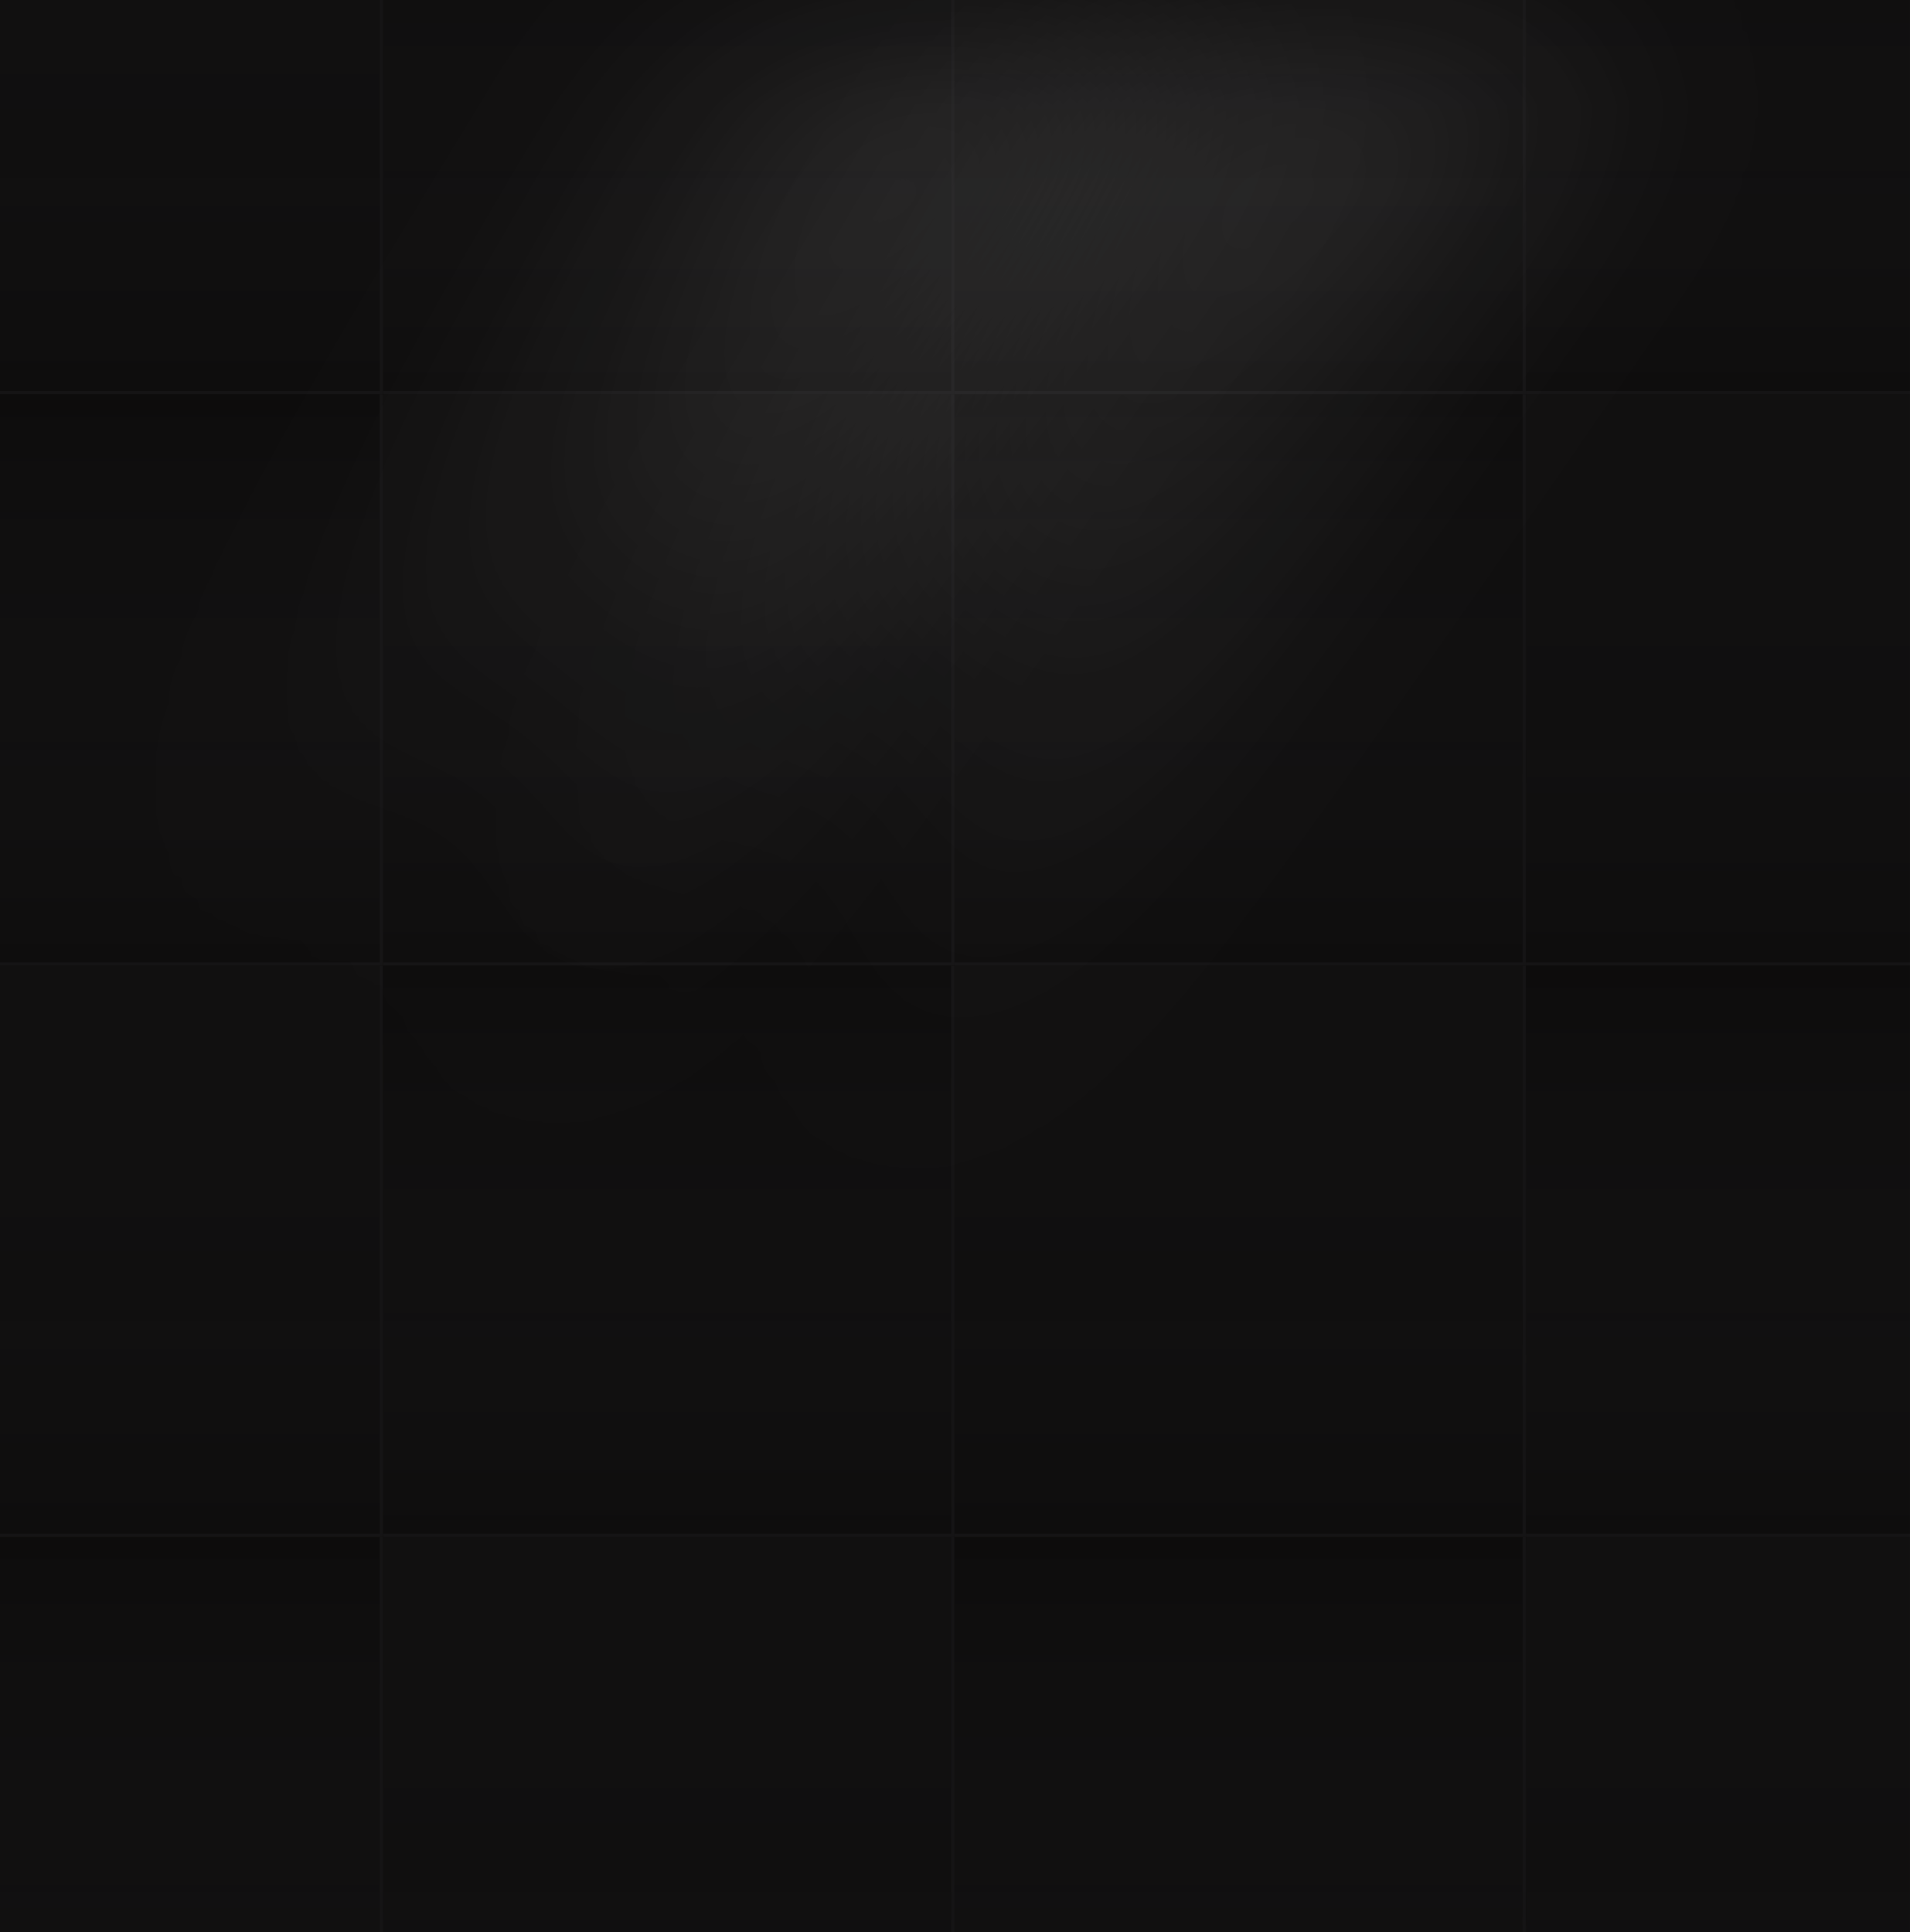
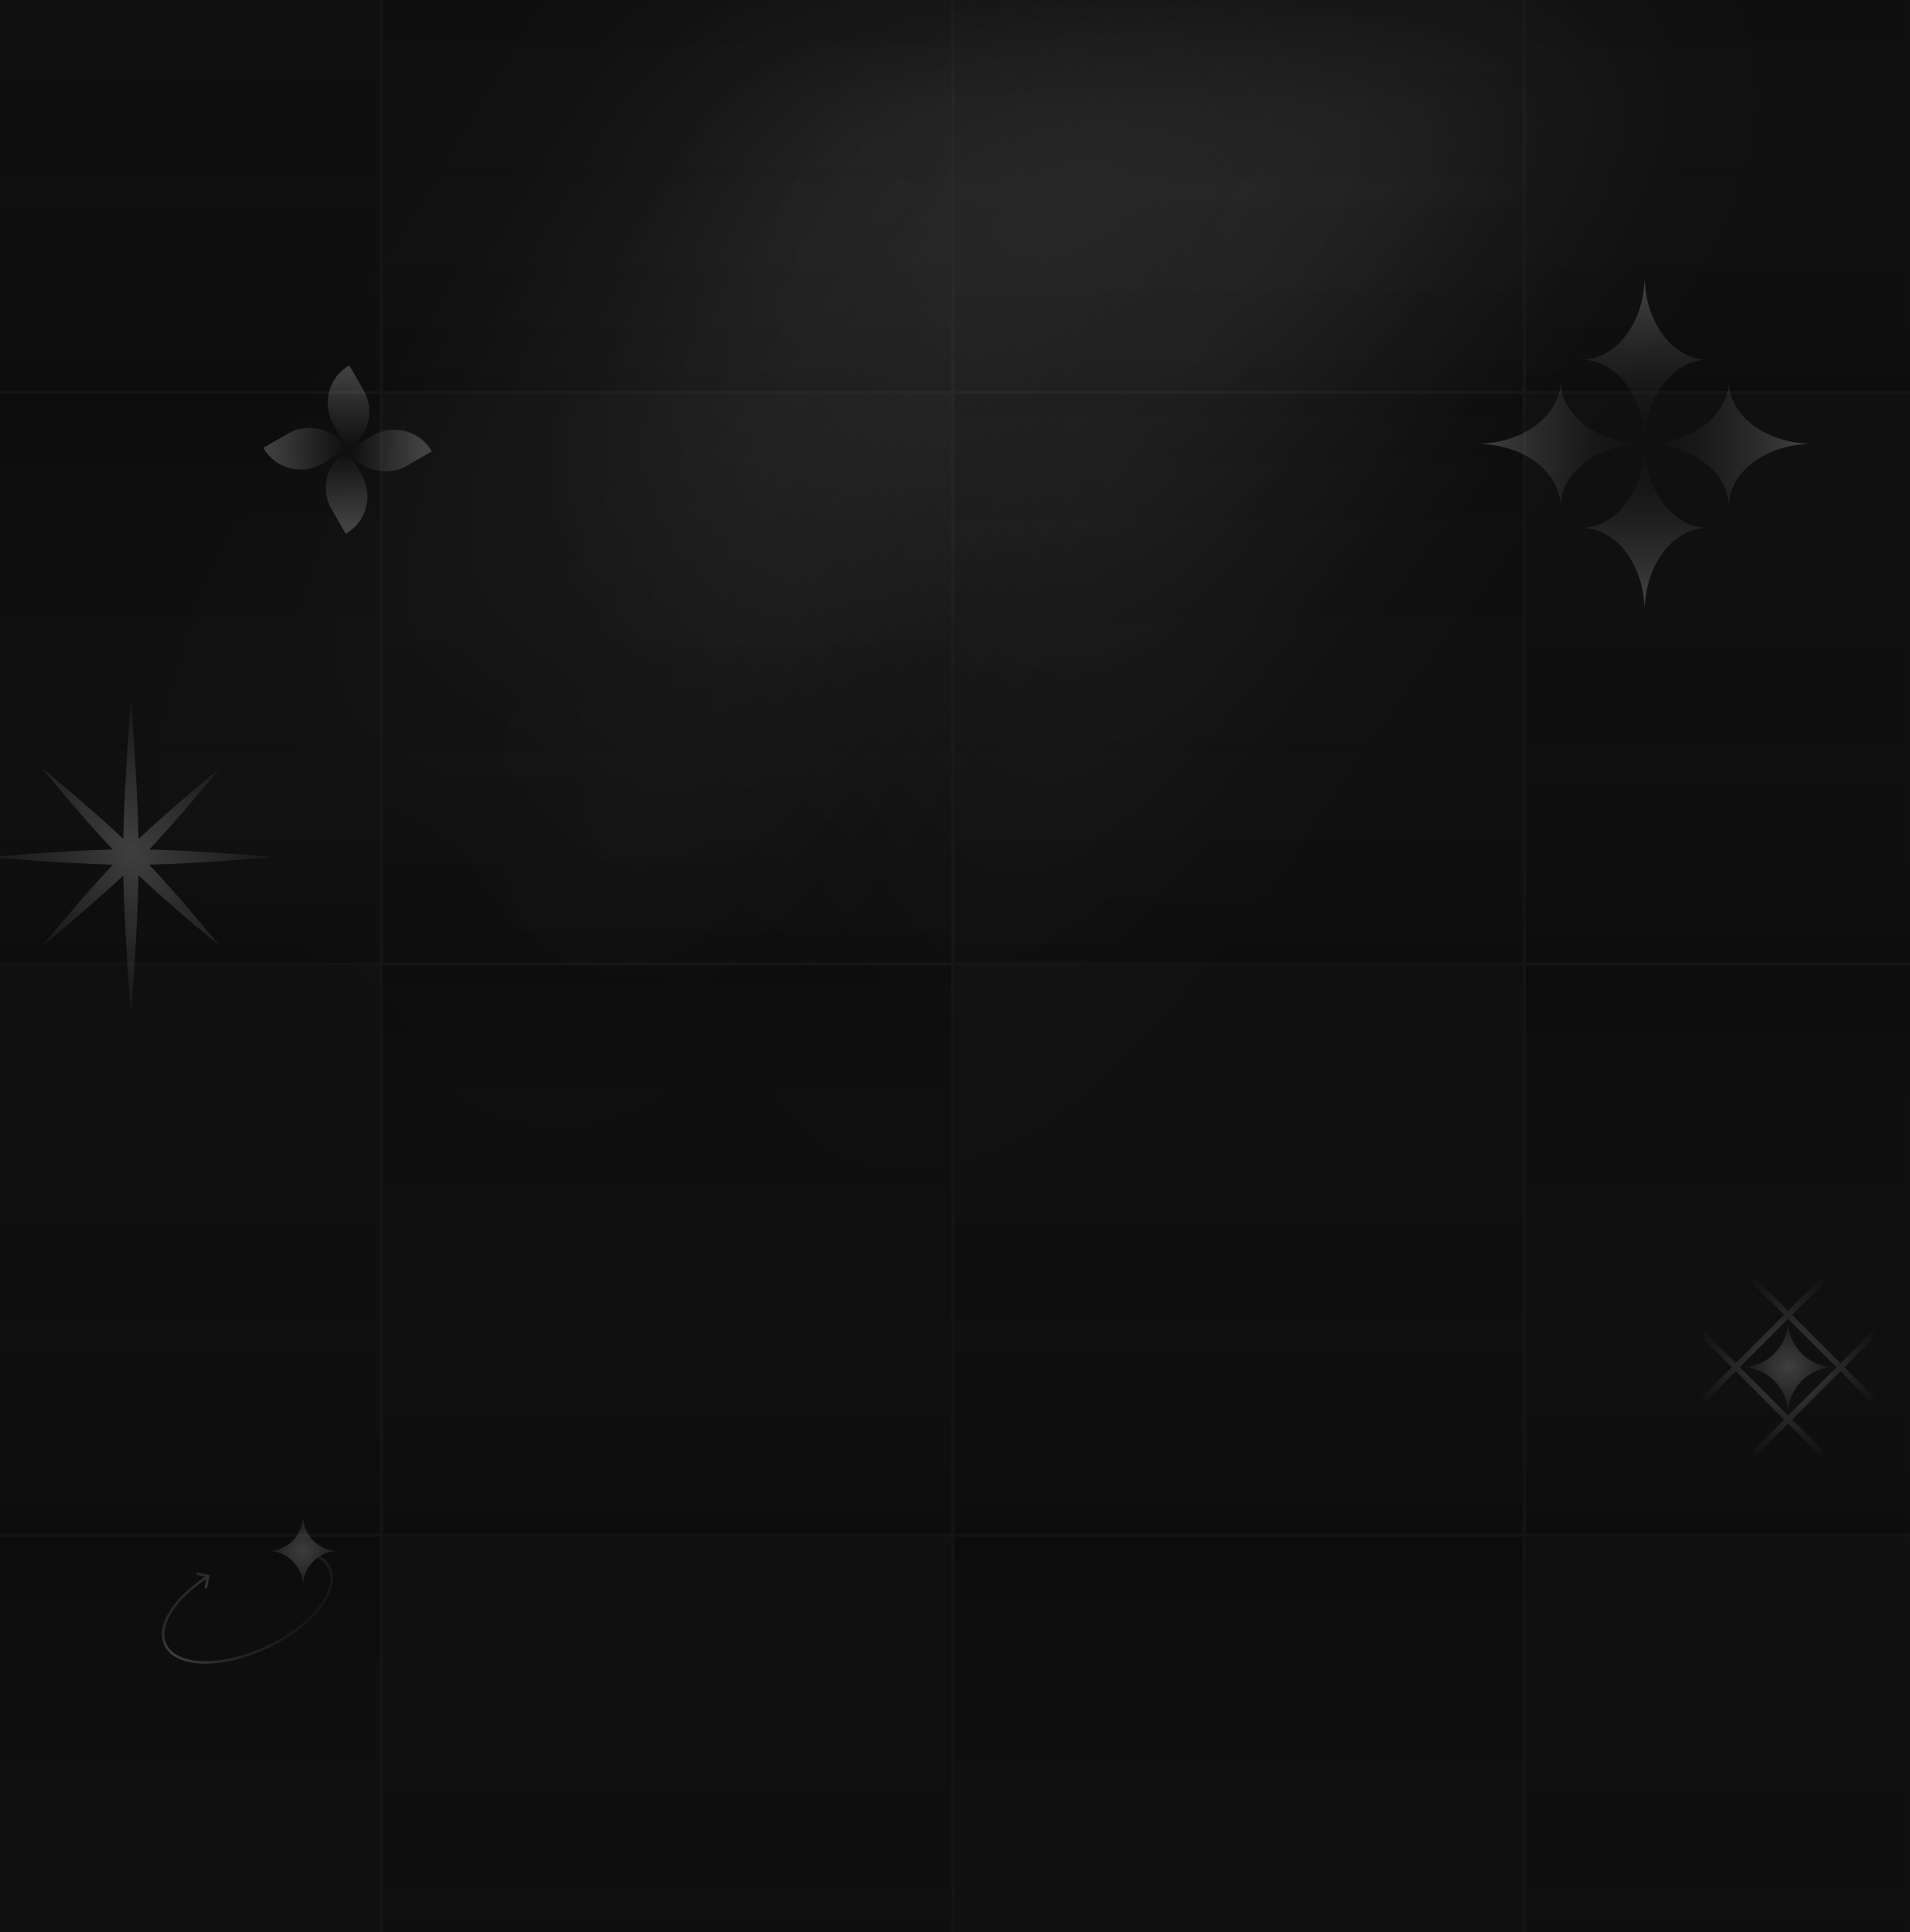
<svg xmlns="http://www.w3.org/2000/svg" width="852" height="862" viewBox="0 0 852 862" fill="none">
  <g clip-path="url(#clip0_45_2)">
    <rect width="852" height="862" fill="#0E0D0D" />
    <g opacity="0.1">
      <mask id="path-1-inside-1_45_2" fill="white">
        <path d="M-84.083 -79H170.833V175.917H-84.083V-79Z" />
      </mask>
      <path d="M-84.083 -79H170.833V175.917H-84.083V-79Z" fill="url(#paint0_linear_45_2)" />
      <path d="M170.833 175.917V177.349H172.265V175.917H170.833ZM169.401 -79V175.917H172.265V-79H169.401ZM170.833 174.485H-84.083V177.349H170.833V174.485Z" fill="#52525B" mask="url(#path-1-inside-1_45_2)" />
      <mask id="path-3-inside-2_45_2" fill="white">
        <path d="M170.833 -79H425.75V175.917H170.833V-79Z" />
      </mask>
      <path d="M170.833 -79H425.75V175.917H170.833V-79Z" fill="url(#paint1_linear_45_2)" />
      <path d="M425.75 175.917V177.349H427.182V175.917H425.75ZM424.318 -79V175.917H427.182V-79H424.318ZM425.75 174.485H170.833V177.349H425.75V174.485Z" fill="#52525B" mask="url(#path-3-inside-2_45_2)" />
      <mask id="path-5-inside-3_45_2" fill="white">
        <path d="M425.75 -79H680.667V175.917H425.75V-79Z" />
      </mask>
      <path d="M425.75 -79H680.667V175.917H425.75V-79Z" fill="url(#paint2_linear_45_2)" />
      <path d="M680.667 175.917V177.349H682.099V175.917H680.667ZM679.235 -79V175.917H682.099V-79H679.235ZM680.667 174.485H425.75V177.349H680.667V174.485Z" fill="#52525B" mask="url(#path-5-inside-3_45_2)" />
      <mask id="path-7-inside-4_45_2" fill="white">
        <path d="M680.667 -79H935.583V175.917H680.667V-79Z" />
      </mask>
      <path d="M680.667 -79H935.583V175.917H680.667V-79Z" fill="url(#paint3_linear_45_2)" />
      <path d="M935.583 175.917V177.349H937.015V175.917H935.583ZM934.151 -79V175.917H937.015V-79H934.151ZM935.583 174.485H680.667V177.349H935.583V174.485Z" fill="#52525B" mask="url(#path-7-inside-4_45_2)" />
      <mask id="path-9-inside-5_45_2" fill="white">
        <path d="M-84.083 175.917H170.833V430.833H-84.083V175.917Z" />
      </mask>
      <path d="M-84.083 175.917H170.833V430.833H-84.083V175.917Z" fill="url(#paint4_linear_45_2)" />
      <path d="M170.833 430.833V432.266H172.265V430.833H170.833ZM169.401 175.917V430.833H172.265V175.917H169.401ZM170.833 429.401H-84.083V432.266H170.833V429.401Z" fill="#52525B" mask="url(#path-9-inside-5_45_2)" />
      <mask id="path-11-inside-6_45_2" fill="white">
        <path d="M170.833 175.917H425.75V430.833H170.833V175.917Z" />
      </mask>
      <path d="M170.833 175.917H425.75V430.833H170.833V175.917Z" fill="url(#paint5_linear_45_2)" />
      <path d="M425.75 430.833V432.266H427.182V430.833H425.75ZM424.318 175.917V430.833H427.182V175.917H424.318ZM425.75 429.401H170.833V432.266H425.75V429.401Z" fill="#52525B" mask="url(#path-11-inside-6_45_2)" />
      <mask id="path-13-inside-7_45_2" fill="white">
        <path d="M425.75 175.917H680.667V430.833H425.75V175.917Z" />
      </mask>
      <path d="M425.75 175.917H680.667V430.833H425.75V175.917Z" fill="url(#paint6_linear_45_2)" />
      <path d="M680.667 430.833V432.266H682.099V430.833H680.667ZM679.235 175.917V430.833H682.099V175.917H679.235ZM680.667 429.401H425.75V432.266H680.667V429.401Z" fill="#52525B" mask="url(#path-13-inside-7_45_2)" />
      <mask id="path-15-inside-8_45_2" fill="white">
        <path d="M680.667 175.917H935.583V430.833H680.667V175.917Z" />
      </mask>
      <path d="M680.667 175.917H935.583V430.833H680.667V175.917Z" fill="url(#paint7_linear_45_2)" />
      <path d="M935.583 430.833V432.266H937.015V430.833H935.583ZM934.151 175.917V430.833H937.015V175.917H934.151ZM935.583 429.401H680.667V432.266H935.583V429.401Z" fill="#52525B" mask="url(#path-15-inside-8_45_2)" />
      <mask id="path-17-inside-9_45_2" fill="white">
        <path d="M-84.083 430.833H170.833V685.75H-84.083V430.833Z" />
      </mask>
      <path d="M-84.083 430.833H170.833V685.75H-84.083V430.833Z" fill="url(#paint8_linear_45_2)" />
      <path d="M170.833 685.75V687.182H172.265V685.75H170.833ZM169.401 430.833V685.75H172.265V430.833H169.401ZM170.833 684.318H-84.083V687.182H170.833V684.318Z" fill="#52525B" mask="url(#path-17-inside-9_45_2)" />
      <mask id="path-19-inside-10_45_2" fill="white">
        <path d="M170.833 430.833H425.75V685.75H170.833V430.833Z" />
      </mask>
      <path d="M170.833 430.833H425.75V685.75H170.833V430.833Z" fill="url(#paint9_linear_45_2)" />
      <path d="M425.75 685.75V687.182H427.182V685.75H425.75ZM424.318 430.833V685.75H427.182V430.833H424.318ZM425.75 684.318H170.833V687.182H425.75V684.318Z" fill="#52525B" mask="url(#path-19-inside-10_45_2)" />
      <mask id="path-21-inside-11_45_2" fill="white">
        <path d="M425.75 430.833H680.667V685.75H425.75V430.833Z" />
      </mask>
      <path d="M425.75 430.833H680.667V685.75H425.75V430.833Z" fill="url(#paint10_linear_45_2)" />
      <path d="M680.667 685.75V687.182H682.099V685.75H680.667ZM679.235 430.833V685.75H682.099V430.833H679.235ZM680.667 684.318H425.75V687.182H680.667V684.318Z" fill="#52525B" mask="url(#path-21-inside-11_45_2)" />
      <mask id="path-23-inside-12_45_2" fill="white">
        <path d="M680.667 430.833H935.583V685.75H680.667V430.833Z" />
      </mask>
      <path d="M680.667 430.833H935.583V685.75H680.667V430.833Z" fill="url(#paint11_linear_45_2)" />
      <path d="M935.583 685.75V687.182H937.015V685.75H935.583ZM934.151 430.833V685.75H937.015V430.833H934.151ZM935.583 684.318H680.667V687.182H935.583V684.318Z" fill="#52525B" mask="url(#path-23-inside-12_45_2)" />
      <mask id="path-25-inside-13_45_2" fill="white">
        <path d="M-84.083 685.75H170.833V940.667H-84.083V685.75Z" />
      </mask>
      <path d="M-84.083 685.75H170.833V940.667H-84.083V685.75Z" fill="url(#paint12_linear_45_2)" />
      <path d="M170.833 940.667V942.099H172.265V940.667H170.833ZM169.401 685.75V940.667H172.265V685.75H169.401ZM170.833 939.235H-84.083V942.099H170.833V939.235Z" fill="#52525B" mask="url(#path-25-inside-13_45_2)" />
      <mask id="path-27-inside-14_45_2" fill="white">
        <path d="M170.833 685.75H425.75V940.667H170.833V685.75Z" />
      </mask>
      <path d="M170.833 685.75H425.75V940.667H170.833V685.75Z" fill="url(#paint13_linear_45_2)" />
      <path d="M425.75 940.667V942.099H427.182V940.667H425.75ZM424.318 685.75V940.667H427.182V685.75H424.318ZM425.75 939.235H170.833V942.099H425.75V939.235Z" fill="#52525B" mask="url(#path-27-inside-14_45_2)" />
      <mask id="path-29-inside-15_45_2" fill="white">
        <path d="M425.75 685.75H680.667V940.667H425.75V685.75Z" />
      </mask>
      <path d="M425.75 685.75H680.667V940.667H425.75V685.75Z" fill="url(#paint14_linear_45_2)" />
      <path d="M680.667 940.667V942.099H682.099V940.667H680.667ZM679.235 685.75V940.667H682.099V685.75H679.235ZM680.667 939.235H425.75V942.099H680.667V939.235Z" fill="#52525B" mask="url(#path-29-inside-15_45_2)" />
      <mask id="path-31-inside-16_45_2" fill="white">
        <path d="M680.667 685.75H935.583V940.667H680.667V685.75Z" />
      </mask>
      <path d="M680.667 685.75H935.583V940.667H680.667V685.75Z" fill="url(#paint15_linear_45_2)" />
      <path d="M935.583 940.667V942.099H937.015V940.667H935.583ZM934.151 685.75V940.667H937.015V685.75H934.151ZM935.583 939.235H680.667V942.099H935.583V939.235Z" fill="#52525B" mask="url(#path-31-inside-16_45_2)" />
    </g>
    <g opacity="0.65">
      <g opacity="0.23" filter="url(#filter0_f_45_2)">
        <path d="M577.084 -335.845L708.381 -250.097L215.141 505.143C215.141 505.143 320.284 242.779 292.51 233.316C264.737 223.853 83.845 419.395 83.845 419.395L577.084 -335.845Z" fill="url(#paint16_linear_45_2)" />
      </g>
      <g opacity="0.23" filter="url(#filter1_f_45_2)">
        <path d="M730.074 -322.57L869.397 -231.579L376.158 523.661C376.158 523.661 478.463 259.443 449.234 249.03C420.006 238.617 236.835 432.67 236.835 432.67L730.074 -322.57Z" fill="url(#paint17_linear_45_2)" />
      </g>
+     </g>
+     <path opacity="0.2" d="M58.4 312.516C58.4 312.516 61.269 347.315 61.808 374.313C77.35 359.667 98.008 342.87 98.008 342.87C98.008 342.87 81.247 363.482 66.613 379.019C90.772 379.608 121.3 382.405 121.3 382.405C121.3 382.405 90.712 385.207 66.542 385.793C81.175 401.329 97.935 421.94 97.935 421.94C97.935 421.94 77.341 405.194 61.806 390.564C61.264 417.552 58.4 452.294 58.4 452.294C58.4 452.294 55.54 417.61 54.995 390.632C39.469 405.245 18.938 421.94 18.938 421.94C18.938 421.94 35.696 401.33 50.329 385.794C26.148 385.212 -4.5 382.405 -4.5 382.405C-4.5 382.405 26.088 379.603 50.258 379.017C35.624 363.481 18.865 342.87 18.865 342.87C18.865 342.87 39.459 359.616 54.993 374.245C55.536 347.257 58.4 312.516 58.4 312.516Z" fill="url(#paint18_radial_45_2)" />
+     <g opacity="0.2">
+       <path d="M135.215 691.61C134.91 691.557 134.619 691.762 134.567 692.067C134.514 692.372 134.719 692.662 135.024 692.715L135.215 691.61ZM83.799 710.163L84.176 710.577L83.799 710.163ZM93.498 703.368C93.566 703.065 93.376 702.765 93.074 702.697L88.148 701.591C87.846 701.523 87.546 701.713 87.478 702.015C87.41 702.317 87.6 702.617 87.902 702.685L92.28 703.669L91.296 708.047C91.228 708.349 91.418 708.649 91.721 708.717C92.023 708.785 92.323 708.595 92.391 708.293L93.498 703.368ZM146.458 699.872C148.676 704.629 146.879 710.877 141.841 717.225C136.827 723.544 128.707 729.81 118.662 734.494L119.136 735.511C129.305 730.769 137.576 724.404 142.72 717.922C147.84 711.47 149.969 704.747 147.475 699.398L146.458 699.872ZM118.662 734.494C108.617 739.178 98.598 741.37 90.534 741.15C82.433 740.928 76.492 738.289 74.273 733.532L73.256 734.006C75.751 739.356 82.269 742.046 90.504 742.271C98.776 742.497 108.967 740.252 119.136 735.511L118.662 734.494ZM135.024 692.715C140.657 693.688 144.71 696.122 146.458 699.872L147.475 699.398C145.508 695.179 141.03 692.614 135.215 691.61L135.024 692.715ZM74.273 733.532C72.833 730.443 73.081 726.735 74.822 722.756C76.563 718.776 79.78 714.577 84.176 710.577L83.421 709.748C78.947 713.817 75.617 718.14 73.794 722.306C71.971 726.472 71.637 730.533 73.256 734.006L74.273 733.532ZM84.176 710.577C86.808 708.184 89.856 705.868 93.251 703.719L92.651 702.771C89.205 704.952 86.105 707.307 83.421 709.748L84.176 710.577Z" fill="url(#paint19_linear_45_2)" />
+       <path d="M135.179 676.288C135.179 684.962 128.148 691.993 119.474 691.993C128.148 691.993 135.179 699.025 135.179 707.699C135.179 699.025 142.211 691.993 150.884 691.993C142.211 691.993 135.179 684.962 135.179 676.288Z" fill="url(#paint20_radial_45_2)" />
+     </g>
+     <g opacity="0.2">
+       <path d="M154.252 238.202L147.9 227.198C142.572 217.97 145.733 206.17 154.962 200.842L161.315 211.846C166.643 221.074 163.481 232.874 154.252 238.202Z" fill="url(#paint21_linear_45_2)" />
+       <path d="M155.8 163L162.153 174.004C167.481 183.232 164.319 195.032 155.091 200.36L148.738 189.356C143.41 180.128 146.572 168.328 155.8 163Z" fill="url(#paint22_linear_45_2)" />
+       <path d="M117.425 199.827L128.429 193.474C137.657 188.146 149.457 191.308 154.785 200.536L143.782 206.889C134.553 212.217 122.753 209.055 117.425 199.827Z" fill="url(#paint23_linear_45_2)" />
+       <path d="M192.627 201.375L181.624 207.727C172.395 213.055 160.595 209.894 155.267 200.665L166.271 194.312C175.499 188.984 187.299 192.146 192.627 201.375Z" fill="url(#paint24_linear_45_2)" />
+     </g>
+     <g opacity="0.2">
+       <path d="M733.627 198C733.627 177.289 721.035 160.5 705.502 160.5C721.035 160.5 733.627 143.711 733.627 123C733.627 143.711 746.219 160.5 761.752 160.5C746.219 160.5 733.627 177.289 733.627 198Z" fill="url(#paint25_linear_45_2)" />
+       <path d="M733.627 198C733.627 218.711 721.035 235.5 705.502 235.5C721.035 235.5 733.627 252.289 733.627 273C733.627 252.289 746.219 235.5 761.752 235.5C746.219 235.5 733.627 218.711 733.627 198Z" fill="url(#paint26_linear_45_2)" />
+       <path d="M733.627 198.001C712.917 198.001 696.127 210.593 696.127 226.126C696.127 210.593 679.338 198.001 658.627 198.001C679.338 198.001 696.127 185.409 696.127 169.876C696.127 185.409 712.917 198.001 733.627 198.001Z" fill="url(#paint27_linear_45_2)" />
+       <path d="M733.627 198.001C754.338 198.001 771.127 210.593 771.127 226.126C771.127 210.593 787.917 198.001 808.627 198.001C787.917 198.001 771.127 185.409 771.127 169.876C771.127 185.409 754.338 198.001 733.627 198.001Z" fill="url(#paint28_linear_45_2)" />
+     </g>
+     <g opacity="0.2">
+       <path fill-rule="evenodd" clip-rule="evenodd" d="M812.898 571.372C813.394 571.868 813.394 572.673 812.898 573.169L799.423 586.644L820.983 608.203L834.458 594.729C834.954 594.233 835.758 594.233 836.254 594.729C836.75 595.225 836.75 596.029 836.254 596.525L822.78 610L836.255 623.475C836.751 623.972 836.751 624.776 836.255 625.272C835.759 625.768 834.955 625.768 834.458 625.272L820.983 611.797L799.423 633.356L812.899 646.832C813.395 647.328 813.395 648.133 812.899 648.629C812.403 649.125 811.598 649.125 811.102 648.629L797.627 635.153L784.152 648.627C783.656 649.124 782.852 649.124 782.356 648.627C781.859 648.131 781.859 647.327 782.356 646.831L795.83 633.356L774.27 611.797L760.796 625.271C760.3 625.767 759.495 625.767 758.999 625.271C758.503 624.775 758.503 623.97 758.999 623.474L772.473 610L759 596.527C758.504 596.031 758.504 595.226 759 594.73C759.496 594.234 760.301 594.234 760.797 594.73L774.27 608.203L795.83 586.644L782.356 573.17C781.86 572.674 781.86 571.869 782.356 571.373C782.853 570.877 783.657 570.877 784.153 571.373L797.627 584.847L811.101 571.372C811.597 570.876 812.402 570.876 812.898 571.372ZM797.627 588.44L776.067 610L797.627 631.56L819.186 610L797.627 588.44Z" fill="url(#paint29_radial_45_2)" />
+       <path d="M797.627 589.2C797.627 600.687 788.315 610 776.827 610C788.315 610 797.627 619.312 797.627 630.8C797.627 619.312 806.939 610 818.427 610C806.939 610 797.627 600.687 797.627 589.2Z" fill="url(#paint30_radial_45_2)" />
    </g>
  </g>
  <defs>
    <filter id="filter0_f_45_2" x="-15.745" y="-435.435" width="823.716" height="1040.17" filterUnits="userSpaceOnUse" color-interpolation-filters="sRGB">
      <feFlood flood-opacity="0" result="BackgroundImageFix" />
      <feBlend mode="normal" in="SourceGraphic" in2="BackgroundImageFix" result="shape" />
      <feGaussianBlur stdDeviation="49.795" result="effect1_foregroundBlur_45_2" />
    </filter>
    <filter id="filter1_f_45_2" x="137.245" y="-422.16" width="831.743" height="1045.41" filterUnits="userSpaceOnUse" color-interpolation-filters="sRGB">
      <feFlood flood-opacity="0" result="BackgroundImageFix" />
      <feBlend mode="normal" in="SourceGraphic" in2="BackgroundImageFix" result="shape" />
      <feGaussianBlur stdDeviation="49.795" result="effect1_foregroundBlur_45_2" />
    </filter>
    <linearGradient id="paint0_linear_45_2" x1="43.375" y1="-79" x2="43.375" y2="175.917" gradientUnits="userSpaceOnUse">
      <stop stop-color="#252525" />
      <stop offset="1" stop-color="#616169" stop-opacity="0" />
    </linearGradient>
    <linearGradient id="paint1_linear_45_2" x1="298.292" y1="-79" x2="298.292" y2="175.917" gradientUnits="userSpaceOnUse">
      <stop />
      <stop offset="1" stop-color="#95959C" stop-opacity="0" />
    </linearGradient>
    <linearGradient id="paint2_linear_45_2" x1="553.208" y1="-79" x2="553.208" y2="175.917" gradientUnits="userSpaceOnUse">
      <stop stop-color="#252525" />
      <stop offset="1" stop-color="#616169" stop-opacity="0" />
    </linearGradient>
    <linearGradient id="paint3_linear_45_2" x1="808.125" y1="-79" x2="808.125" y2="175.917" gradientUnits="userSpaceOnUse">
      <stop />
      <stop offset="1" stop-color="#95959C" stop-opacity="0" />
    </linearGradient>
    <linearGradient id="paint4_linear_45_2" x1="43.375" y1="175.917" x2="43.375" y2="430.833" gradientUnits="userSpaceOnUse">
      <stop />
      <stop offset="1" stop-color="#95959C" stop-opacity="0" />
    </linearGradient>
    <linearGradient id="paint5_linear_45_2" x1="298.292" y1="175.917" x2="298.292" y2="430.833" gradientUnits="userSpaceOnUse">
      <stop stop-color="#252525" />
      <stop offset="1" stop-color="#616169" stop-opacity="0" />
    </linearGradient>
    <linearGradient id="paint6_linear_45_2" x1="553.208" y1="175.917" x2="553.208" y2="430.833" gradientUnits="userSpaceOnUse">
      <stop />
      <stop offset="1" stop-color="#95959C" stop-opacity="0" />
    </linearGradient>
    <linearGradient id="paint7_linear_45_2" x1="808.125" y1="175.917" x2="808.125" y2="430.833" gradientUnits="userSpaceOnUse">
      <stop stop-color="#252525" />
      <stop offset="1" stop-color="#616169" stop-opacity="0" />
    </linearGradient>
    <linearGradient id="paint8_linear_45_2" x1="43.375" y1="430.833" x2="43.375" y2="685.75" gradientUnits="userSpaceOnUse">
      <stop stop-color="#252525" />
      <stop offset="1" stop-color="#616169" stop-opacity="0" />
    </linearGradient>
    <linearGradient id="paint9_linear_45_2" x1="298.292" y1="430.833" x2="298.292" y2="685.75" gradientUnits="userSpaceOnUse">
      <stop />
      <stop offset="1" stop-color="#95959C" stop-opacity="0" />
    </linearGradient>
    <linearGradient id="paint10_linear_45_2" x1="553.208" y1="430.833" x2="553.208" y2="685.75" gradientUnits="userSpaceOnUse">
      <stop stop-color="#252525" />
      <stop offset="1" stop-color="#616169" stop-opacity="0" />
    </linearGradient>
    <linearGradient id="paint11_linear_45_2" x1="808.125" y1="430.833" x2="808.125" y2="685.75" gradientUnits="userSpaceOnUse">
      <stop />
      <stop offset="1" stop-color="#95959C" stop-opacity="0" />
    </linearGradient>
    <linearGradient id="paint12_linear_45_2" x1="43.375" y1="685.75" x2="43.375" y2="940.667" gradientUnits="userSpaceOnUse">
      <stop />
      <stop offset="1" stop-color="#95959C" stop-opacity="0" />
    </linearGradient>
    <linearGradient id="paint13_linear_45_2" x1="298.292" y1="685.75" x2="298.292" y2="940.667" gradientUnits="userSpaceOnUse">
      <stop stop-color="#252525" />
      <stop offset="1" stop-color="#616169" stop-opacity="0" />
    </linearGradient>
    <linearGradient id="paint14_linear_45_2" x1="553.208" y1="685.75" x2="553.208" y2="940.667" gradientUnits="userSpaceOnUse">
      <stop />
      <stop offset="1" stop-color="#95959C" stop-opacity="0" />
    </linearGradient>
    <linearGradient id="paint15_linear_45_2" x1="808.125" y1="685.75" x2="808.125" y2="940.667" gradientUnits="userSpaceOnUse">
      <stop stop-color="#252525" />
      <stop offset="1" stop-color="#616169" stop-opacity="0" />
    </linearGradient>
    <linearGradient id="paint16_linear_45_2" x1="642.733" y1="-292.971" x2="52.74" y2="610.417" gradientUnits="userSpaceOnUse">
      <stop stop-color="white" />
      <stop offset="1" stop-color="white" stop-opacity="0" />
    </linearGradient>
    <linearGradient id="paint17_linear_45_2" x1="799.736" y1="-277.074" x2="209.743" y2="626.314" gradientUnits="userSpaceOnUse">
      <stop stop-color="white" />
      <stop offset="1" stop-color="white" stop-opacity="0" />
    </linearGradient>
+     <radialGradient id="paint18_radial_45_2" cx="0" cy="0" r="1" gradientUnits="userSpaceOnUse" gradientTransform="translate(58.4 379.784) rotate(57.4396) scale(86.0318 66.5591)">
+       <stop stop-color="white" />
+       <stop offset="1" stop-color="#3A3A3A" stop-opacity="0.73" />
+     </radialGradient>
+     <linearGradient id="paint19_linear_45_2" x1="80.644" y1="707.138" x2="137.295" y2="746.961" gradientUnits="userSpaceOnUse">
+       <stop stop-color="white" stop-opacity="0.4" />
+       <stop offset="0.218" stop-color="white" />
+       <stop offset="0.579" stop-color="white" stop-opacity="0.44" />
+       <stop offset="1" stop-color="white" stop-opacity="0" />
+     </linearGradient>
+     <radialGradient id="paint20_radial_45_2" cx="0" cy="0" r="1" gradientUnits="userSpaceOnUse" gradientTransform="translate(135.179 691.993) rotate(90) scale(18.159)">
+       <stop stop-color="white" />
+       <stop offset="1" stop-color="#353535" />
+     </radialGradient>
+     <linearGradient id="paint21_linear_45_2" x1="154.643" y1="234.173" x2="155.22" y2="199.878" gradientUnits="userSpaceOnUse">
+       <stop stop-color="white" />
+       <stop offset="1" stop-color="#070707" />
+     </linearGradient>
+     <linearGradient id="paint22_linear_45_2" x1="155.409" y1="167.029" x2="154.832" y2="201.324" gradientUnits="userSpaceOnUse">
+       <stop stop-color="white" />
+       <stop offset="1" stop-color="#070707" />
+     </linearGradient>
+     <linearGradient id="paint23_linear_45_2" x1="121.455" y1="200.218" x2="155.749" y2="200.795" gradientUnits="userSpaceOnUse">
+       <stop stop-color="white" />
+       <stop offset="1" stop-color="#070707" />
+     </linearGradient>
+     <linearGradient id="paint24_linear_45_2" x1="188.598" y1="200.984" x2="154.303" y2="200.407" gradientUnits="userSpaceOnUse">
+       <stop stop-color="white" />
+       <stop offset="1" stop-color="#070707" />
+     </linearGradient>
+     <linearGradient id="paint25_linear_45_2" x1="733.627" y1="128.859" x2="733.627" y2="206.496" gradientUnits="userSpaceOnUse">
+       <stop stop-color="white" />
+       <stop offset="1" stop-opacity="0.16" />
+     </linearGradient>
+     <linearGradient id="paint26_linear_45_2" x1="733.627" y1="267.141" x2="733.627" y2="189.504" gradientUnits="userSpaceOnUse">
+       <stop stop-color="white" />
+       <stop offset="1" stop-opacity="0.16" />
+     </linearGradient>
+     <linearGradient id="paint27_linear_45_2" x1="664.486" y1="198.001" x2="742.123" y2="198.001" gradientUnits="userSpaceOnUse">
+       <stop stop-color="white" />
+       <stop offset="1" stop-opacity="0.16" />
+     </linearGradient>
+     <linearGradient id="paint28_linear_45_2" x1="802.768" y1="198.001" x2="725.131" y2="198.001" gradientUnits="userSpaceOnUse">
+       <stop stop-color="white" />
+       <stop offset="1" stop-opacity="0.16" />
+     </linearGradient>
+     <radialGradient id="paint29_radial_45_2" cx="0" cy="0" r="1" gradientUnits="userSpaceOnUse" gradientTransform="translate(797.627 610) rotate(90) scale(43.1945 43.194)">
+       <stop stop-color="white" />
+       <stop offset="1" stop-color="white" stop-opacity="0" />
+     </radialGradient>
+     <radialGradient id="paint30_radial_45_2" cx="0" cy="0" r="1" gradientUnits="userSpaceOnUse" gradientTransform="translate(797.627 610) rotate(90) scale(24.0499)">
+       <stop stop-color="white" />
+       <stop offset="1" stop-color="white" stop-opacity="0" />
+     </radialGradient>
    <clipPath id="clip0_45_2">
      <rect width="852" height="862" fill="white" />
    </clipPath>
  </defs>
</svg>
